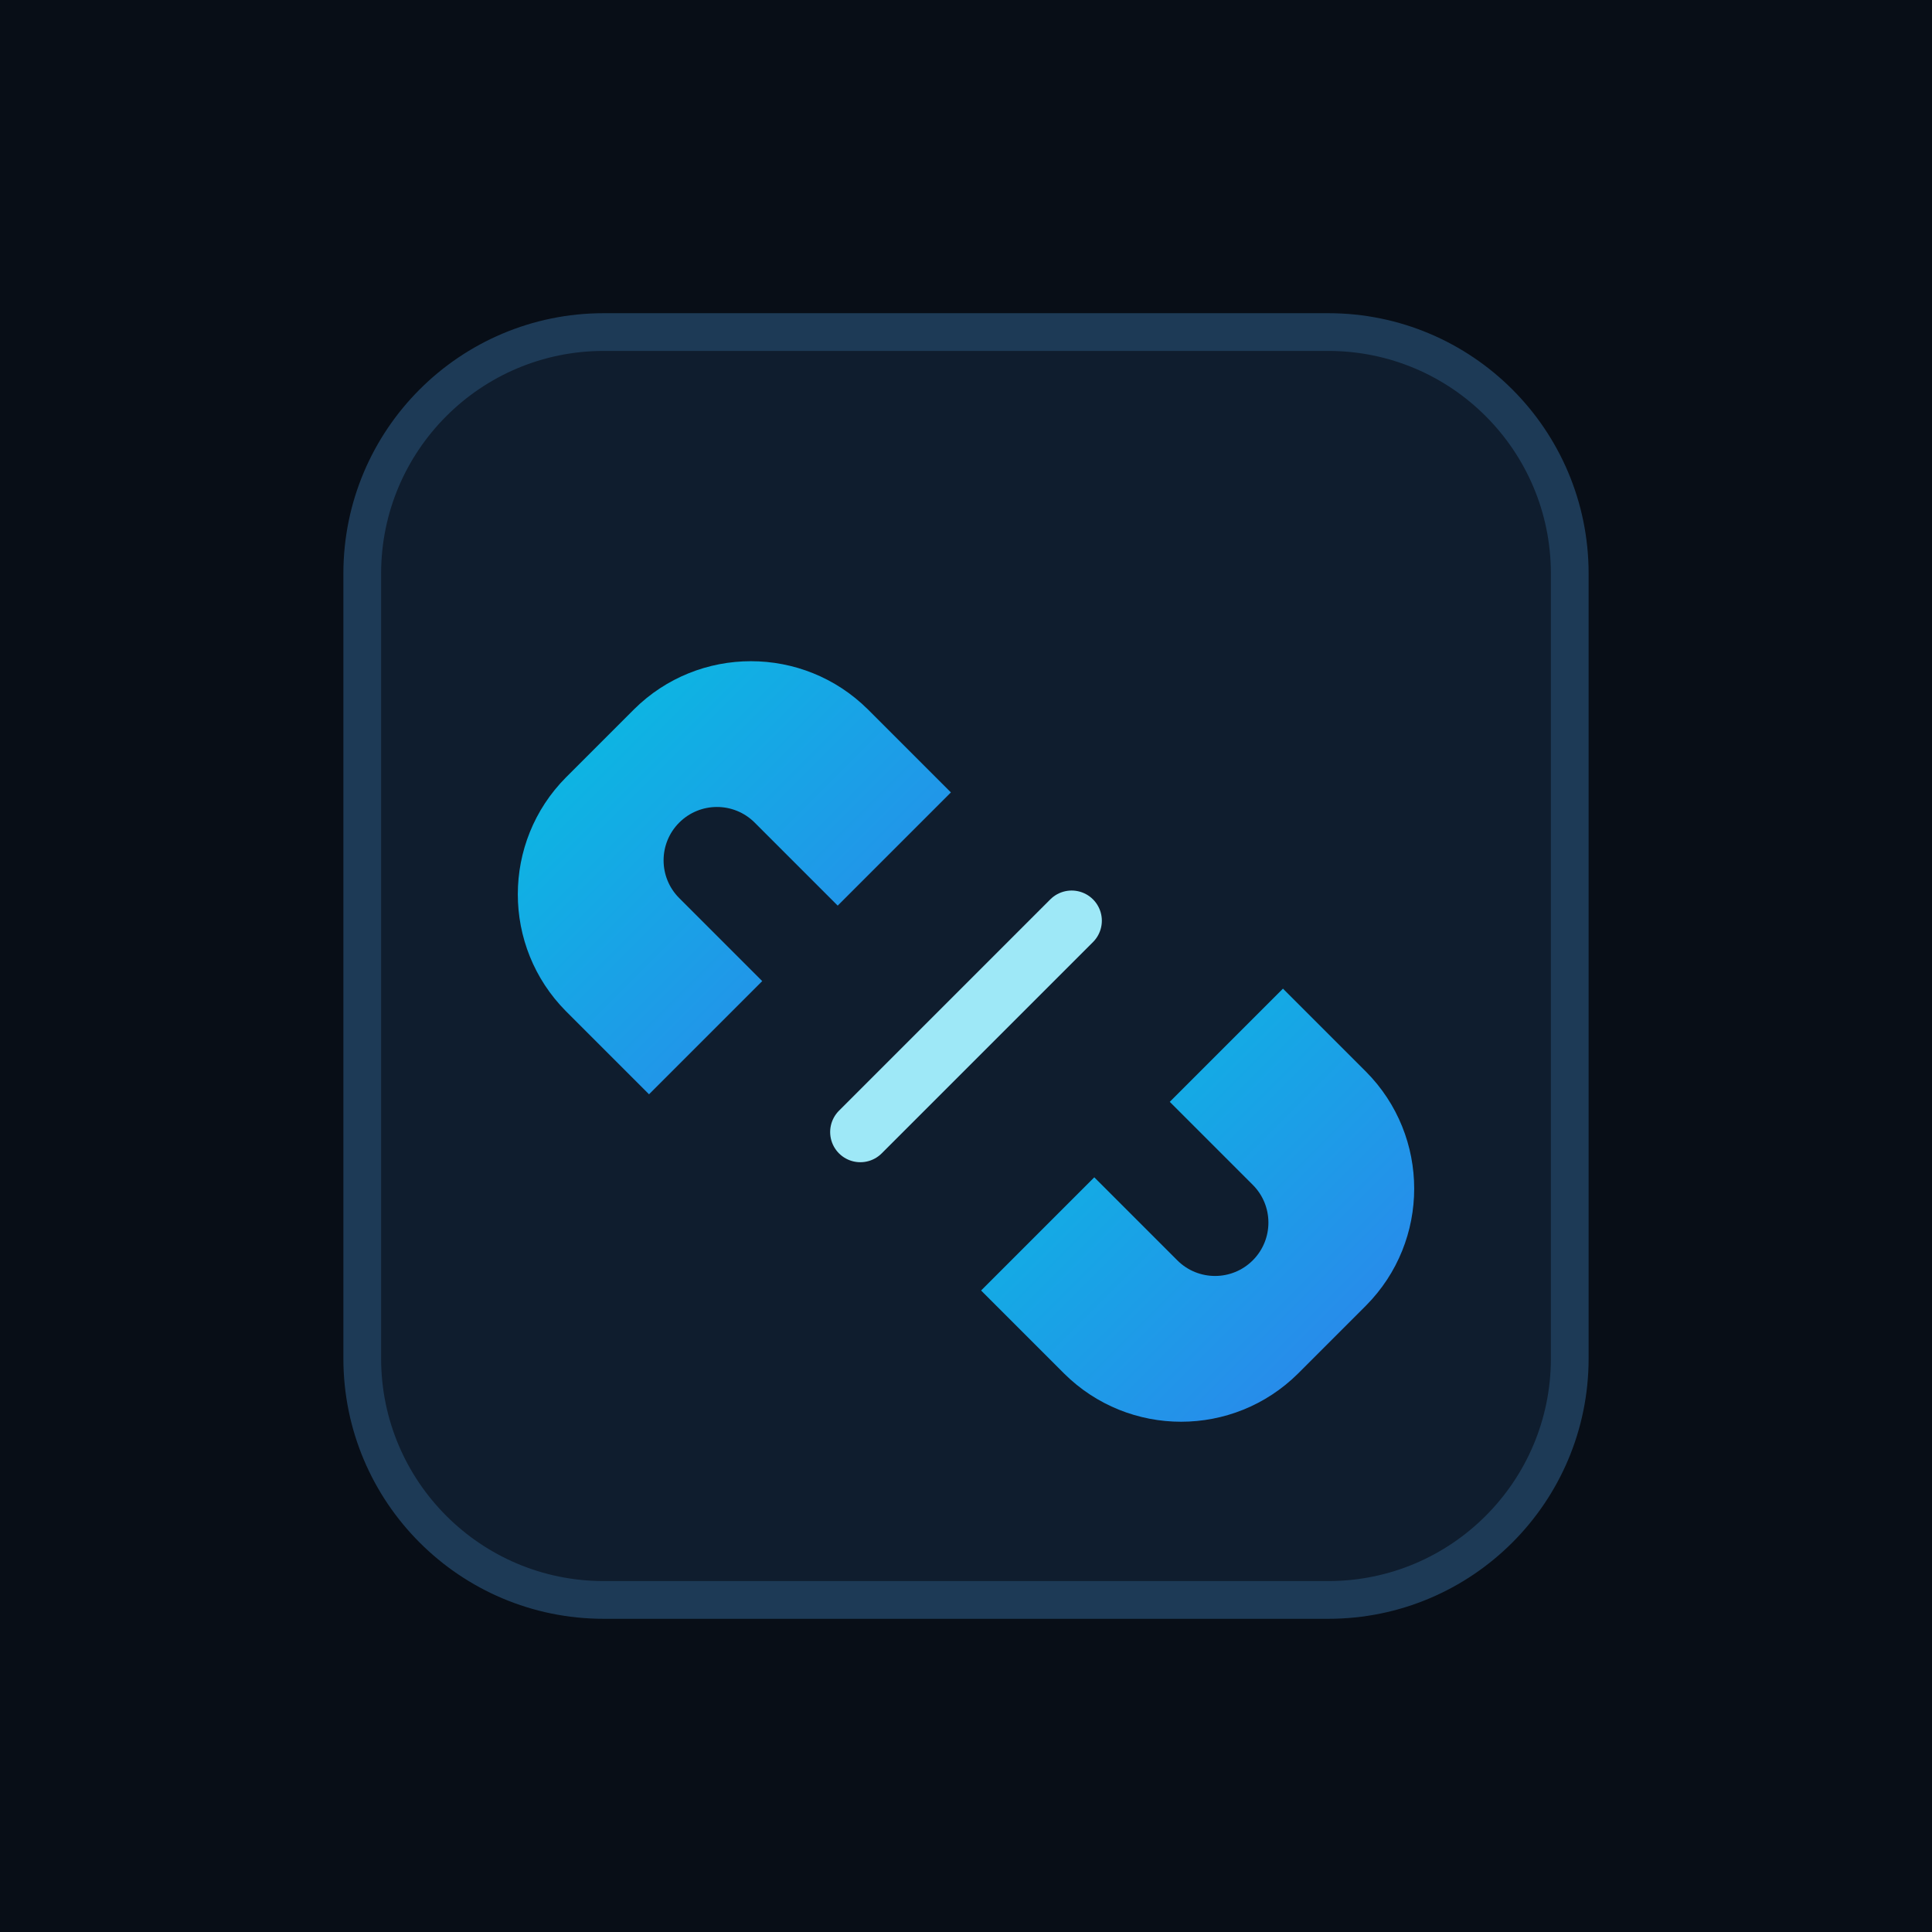
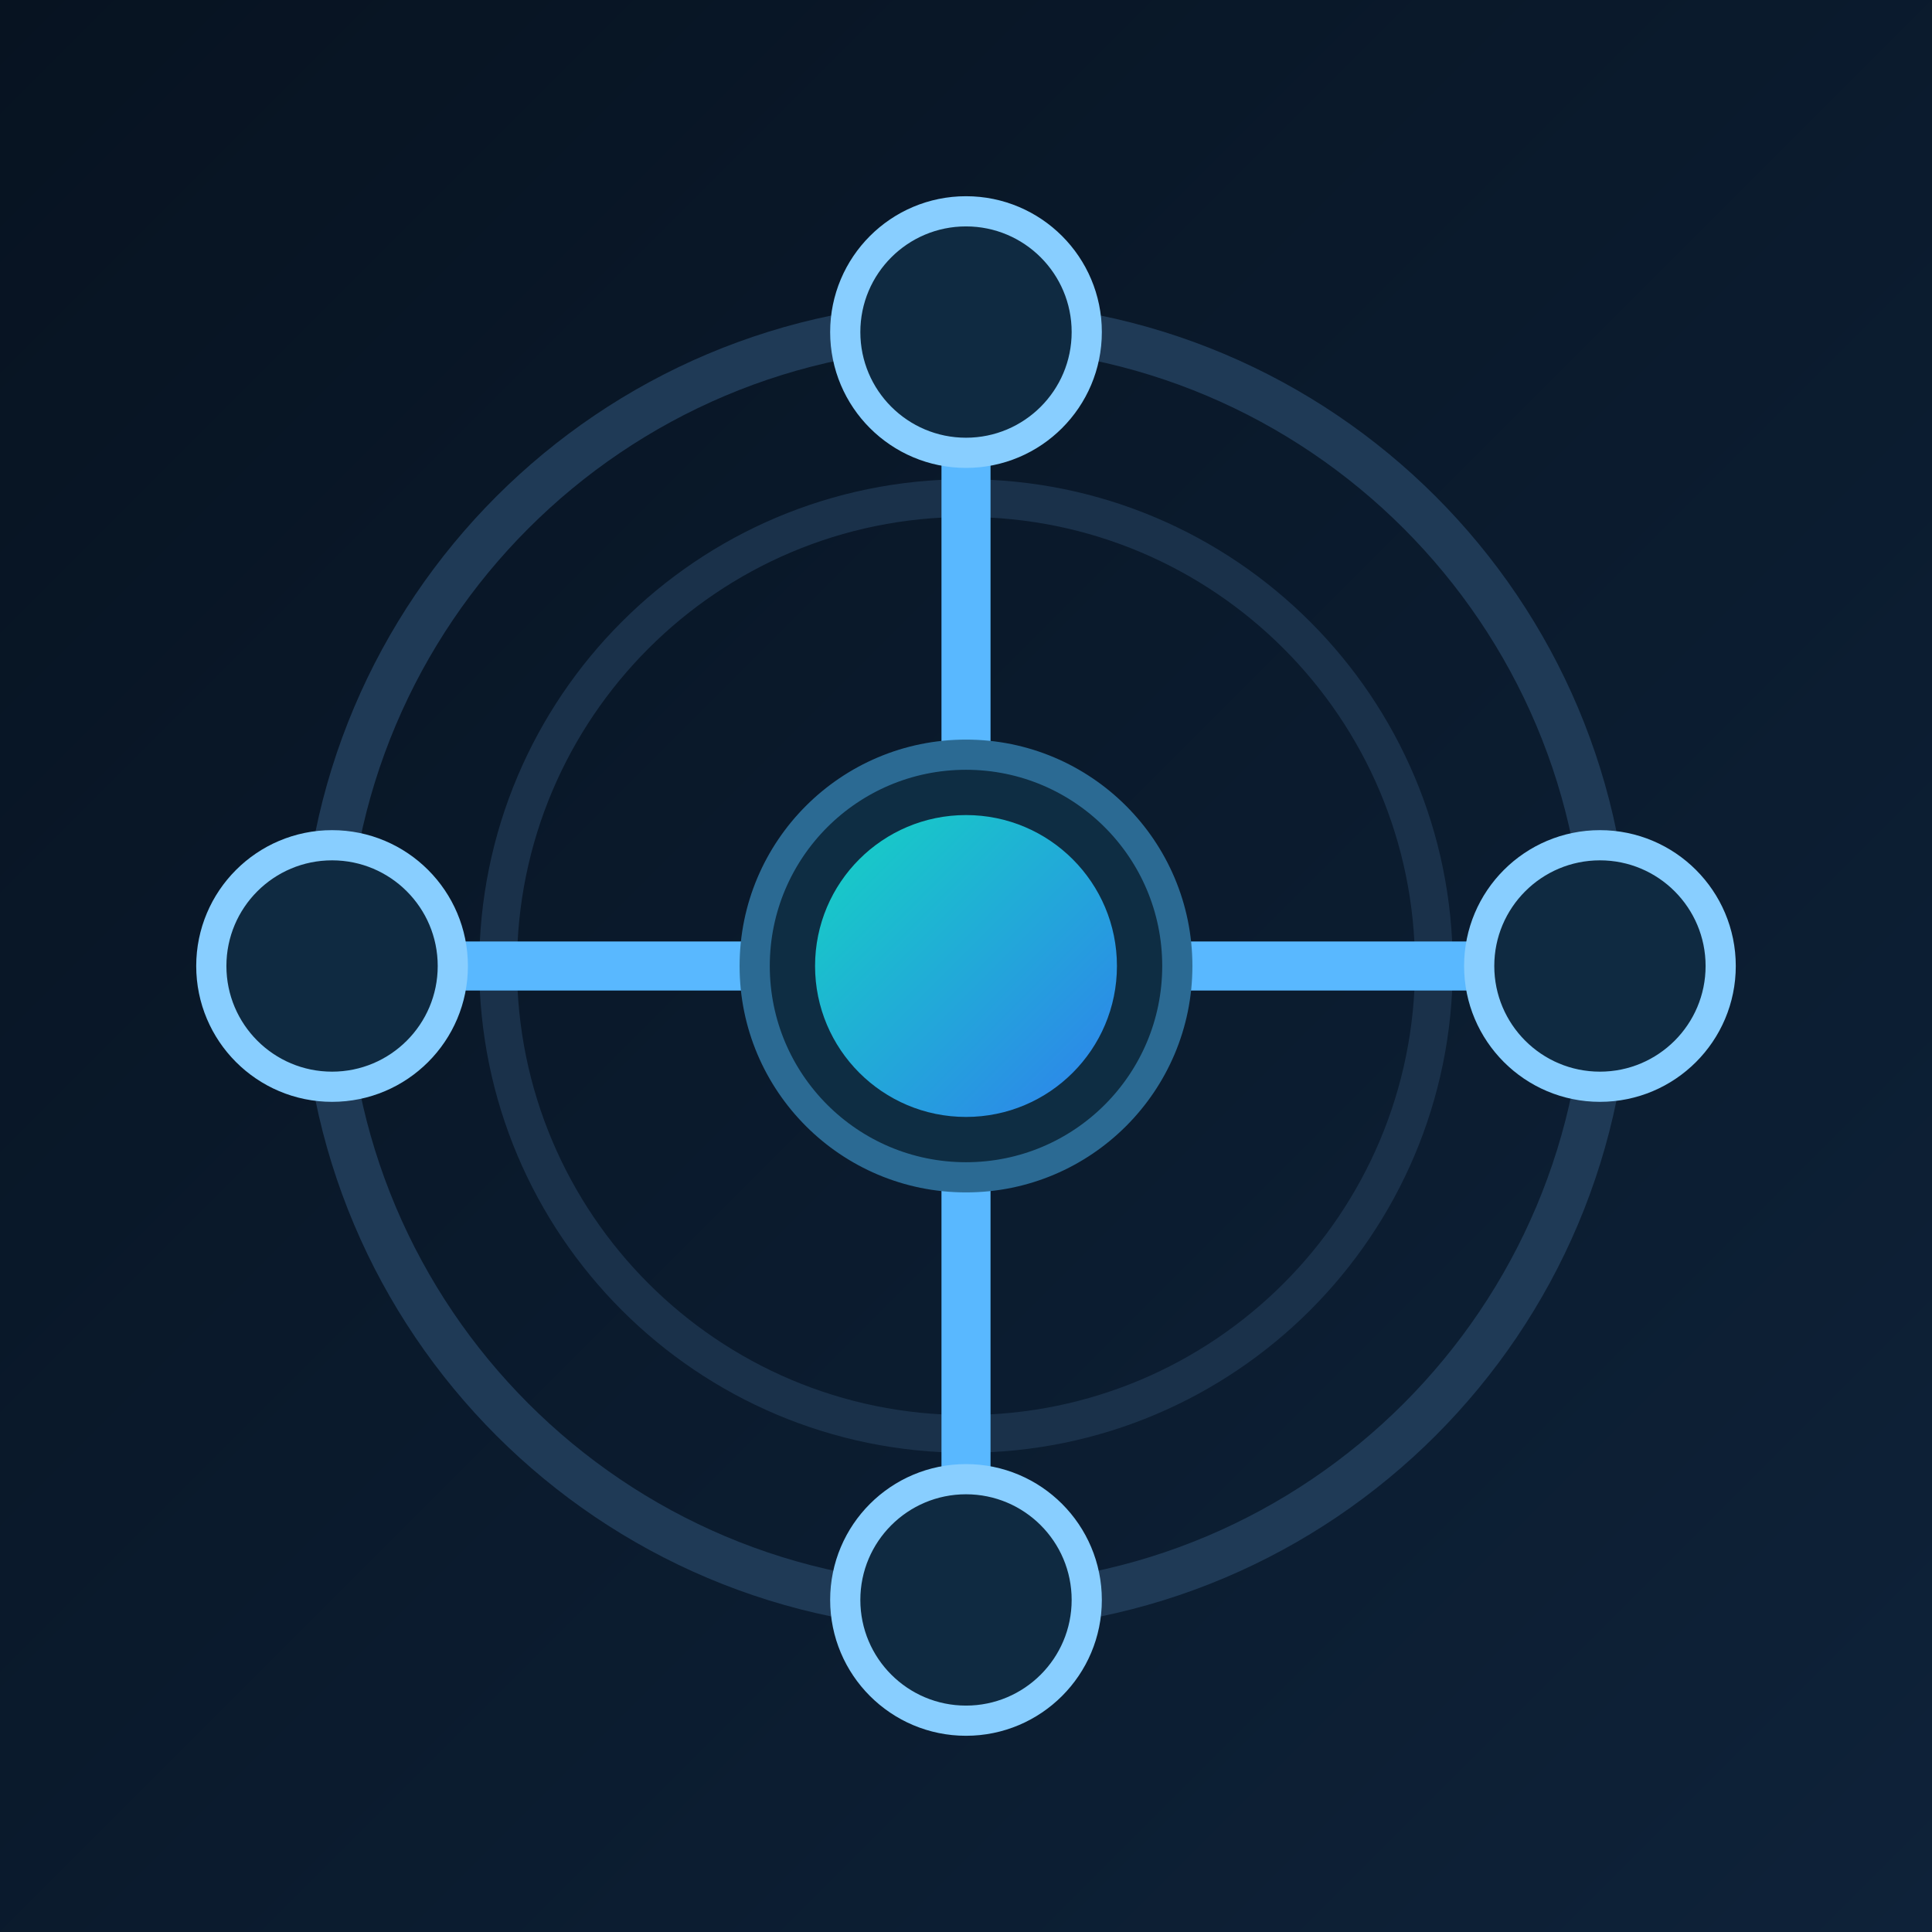
<svg xmlns="http://www.w3.org/2000/svg" viewBox="0 0 512 512" width="512" height="512">
  <defs>
-     <linearGradient id="g" x1="0" y1="0" x2="1" y2="1">
-       <stop offset="0%" stop-color="#06C0E0" />
+     <linearGradient id="bg" x1="0" y1="0" x2="1" y2="1">
+       <stop offset="0%" stop-color="#071321" />
+       <stop offset="100%" stop-color="#0E2239" />
+     </linearGradient>
+     <linearGradient id="hub" x1="0" y1="0" x2="1" y2="1">
+       <stop offset="0%" stop-color="#14D3C3" />
      <stop offset="100%" stop-color="#2F80ED" />
    </linearGradient>
  </defs>
-   <rect width="512" height="512" fill="#080E17" />
-   <rect x="96" y="88" width="320" height="336" rx="64" fill="#0F1D2E" stroke="#1D3A56" stroke-width="10" />
-   <path d="M168 188a44 44 0 0 1 62 0l22 22-30 30-22-22a14 14 0 0 0-20 20l22 22-30 30-22-22a44 44 0 0 1 0-62z" fill="url(#g)" />
-   <path d="M344 364a44 44 0 0 1-62 0l-22-22 30-30 22 22a14 14 0 0 0 20-20l-22-22 30-30 22 22a44 44 0 0 1 0 62z" fill="url(#g)" />
-   <path d="M228 300l56-56" stroke="#9EE8F7" stroke-width="16" stroke-linecap="round" />
+   <rect width="512" height="512" fill="url(#bg)" />
+   <circle cx="256" cy="256" r="170" fill="none" stroke="#1f3a56" stroke-width="12" />
+   <circle cx="256" cy="256" r="124" fill="none" stroke="#1a314a" stroke-width="10" />
+   <path d="M256 256 L256 88" stroke="#59b8ff" stroke-width="13" stroke-linecap="round" />
+   <path d="M256 256 L424 256" stroke="#59b8ff" stroke-width="13" stroke-linecap="round" />
+   <path d="M256 256 L256 424" stroke="#59b8ff" stroke-width="13" stroke-linecap="round" />
+   <path d="M256 256 L88 256" stroke="#59b8ff" stroke-width="13" stroke-linecap="round" />
+   <circle cx="256" cy="256" r="56" fill="#0e2d43" stroke="#2b6a93" stroke-width="8" />
+   <circle cx="256" cy="256" r="40" fill="url(#hub)" />
+   <circle cx="256" cy="88" r="32" fill="#0f2a41" stroke="#88ceff" stroke-width="8" />
+   <circle cx="424" cy="256" r="32" fill="#0f2a41" stroke="#88ceff" stroke-width="8" />
+   <circle cx="256" cy="424" r="32" fill="#0f2a41" stroke="#88ceff" stroke-width="8" />
+   <circle cx="88" cy="256" r="32" fill="#0f2a41" stroke="#88ceff" stroke-width="8" />
</svg>
